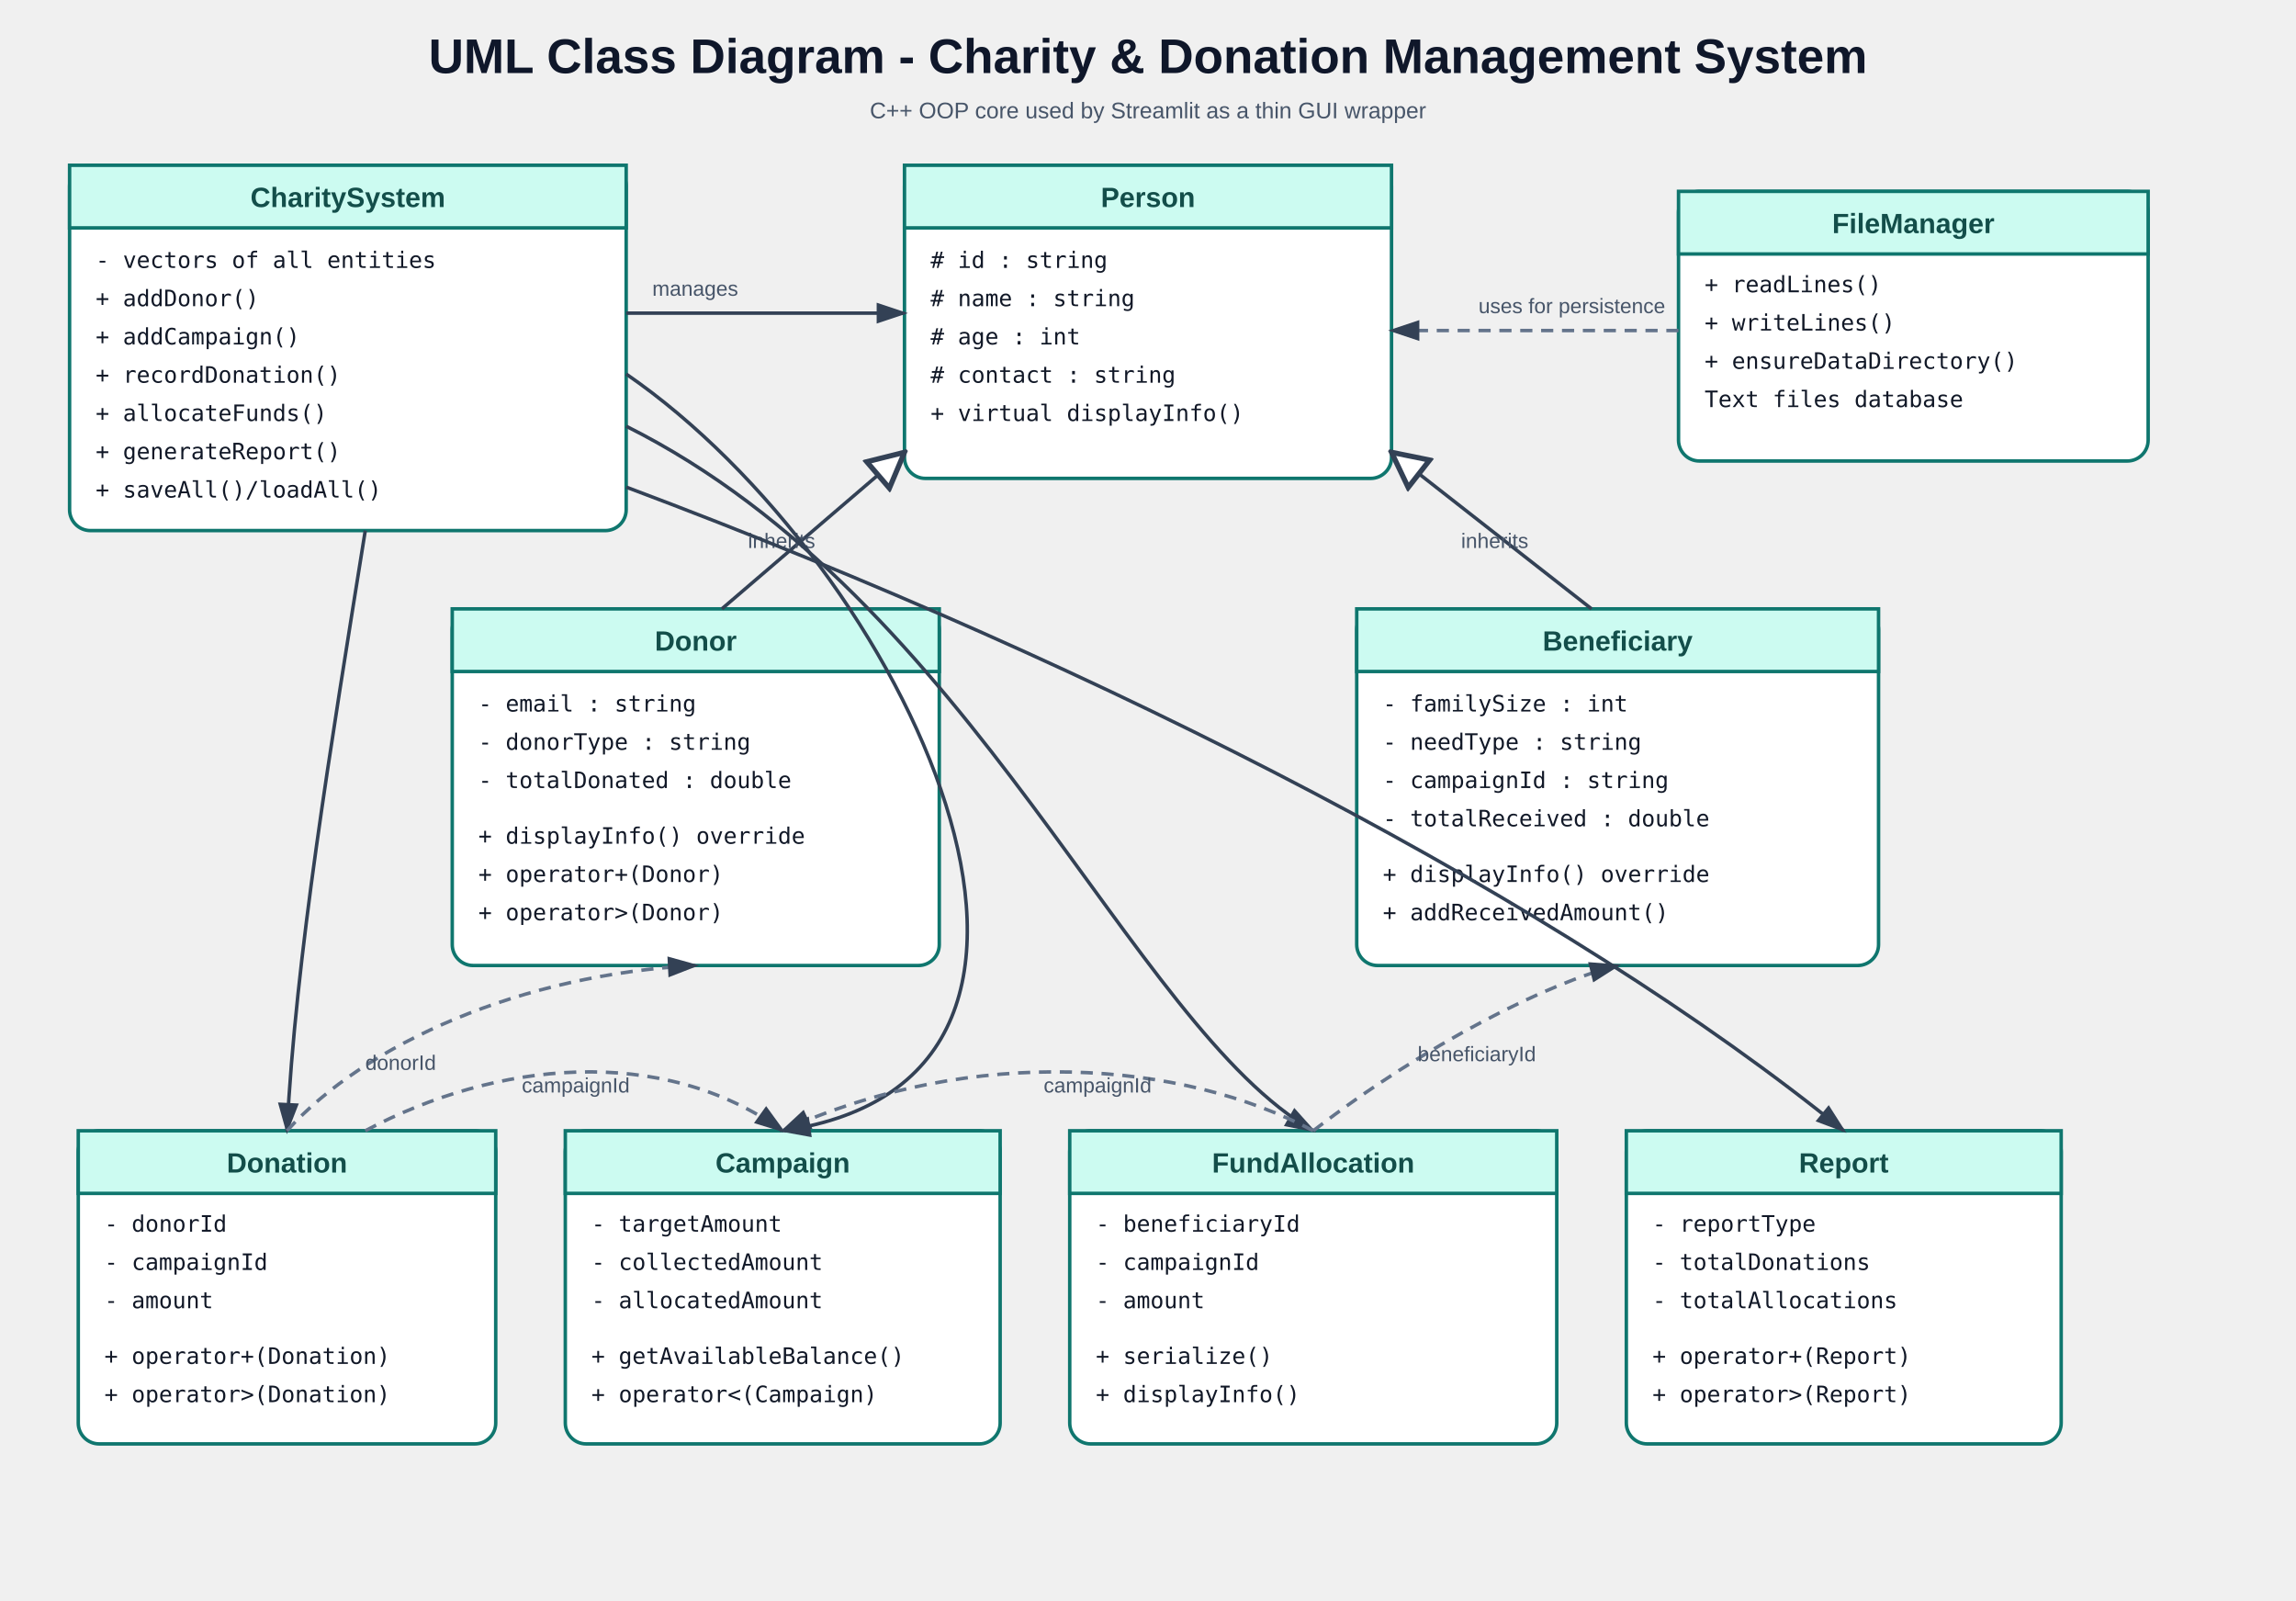
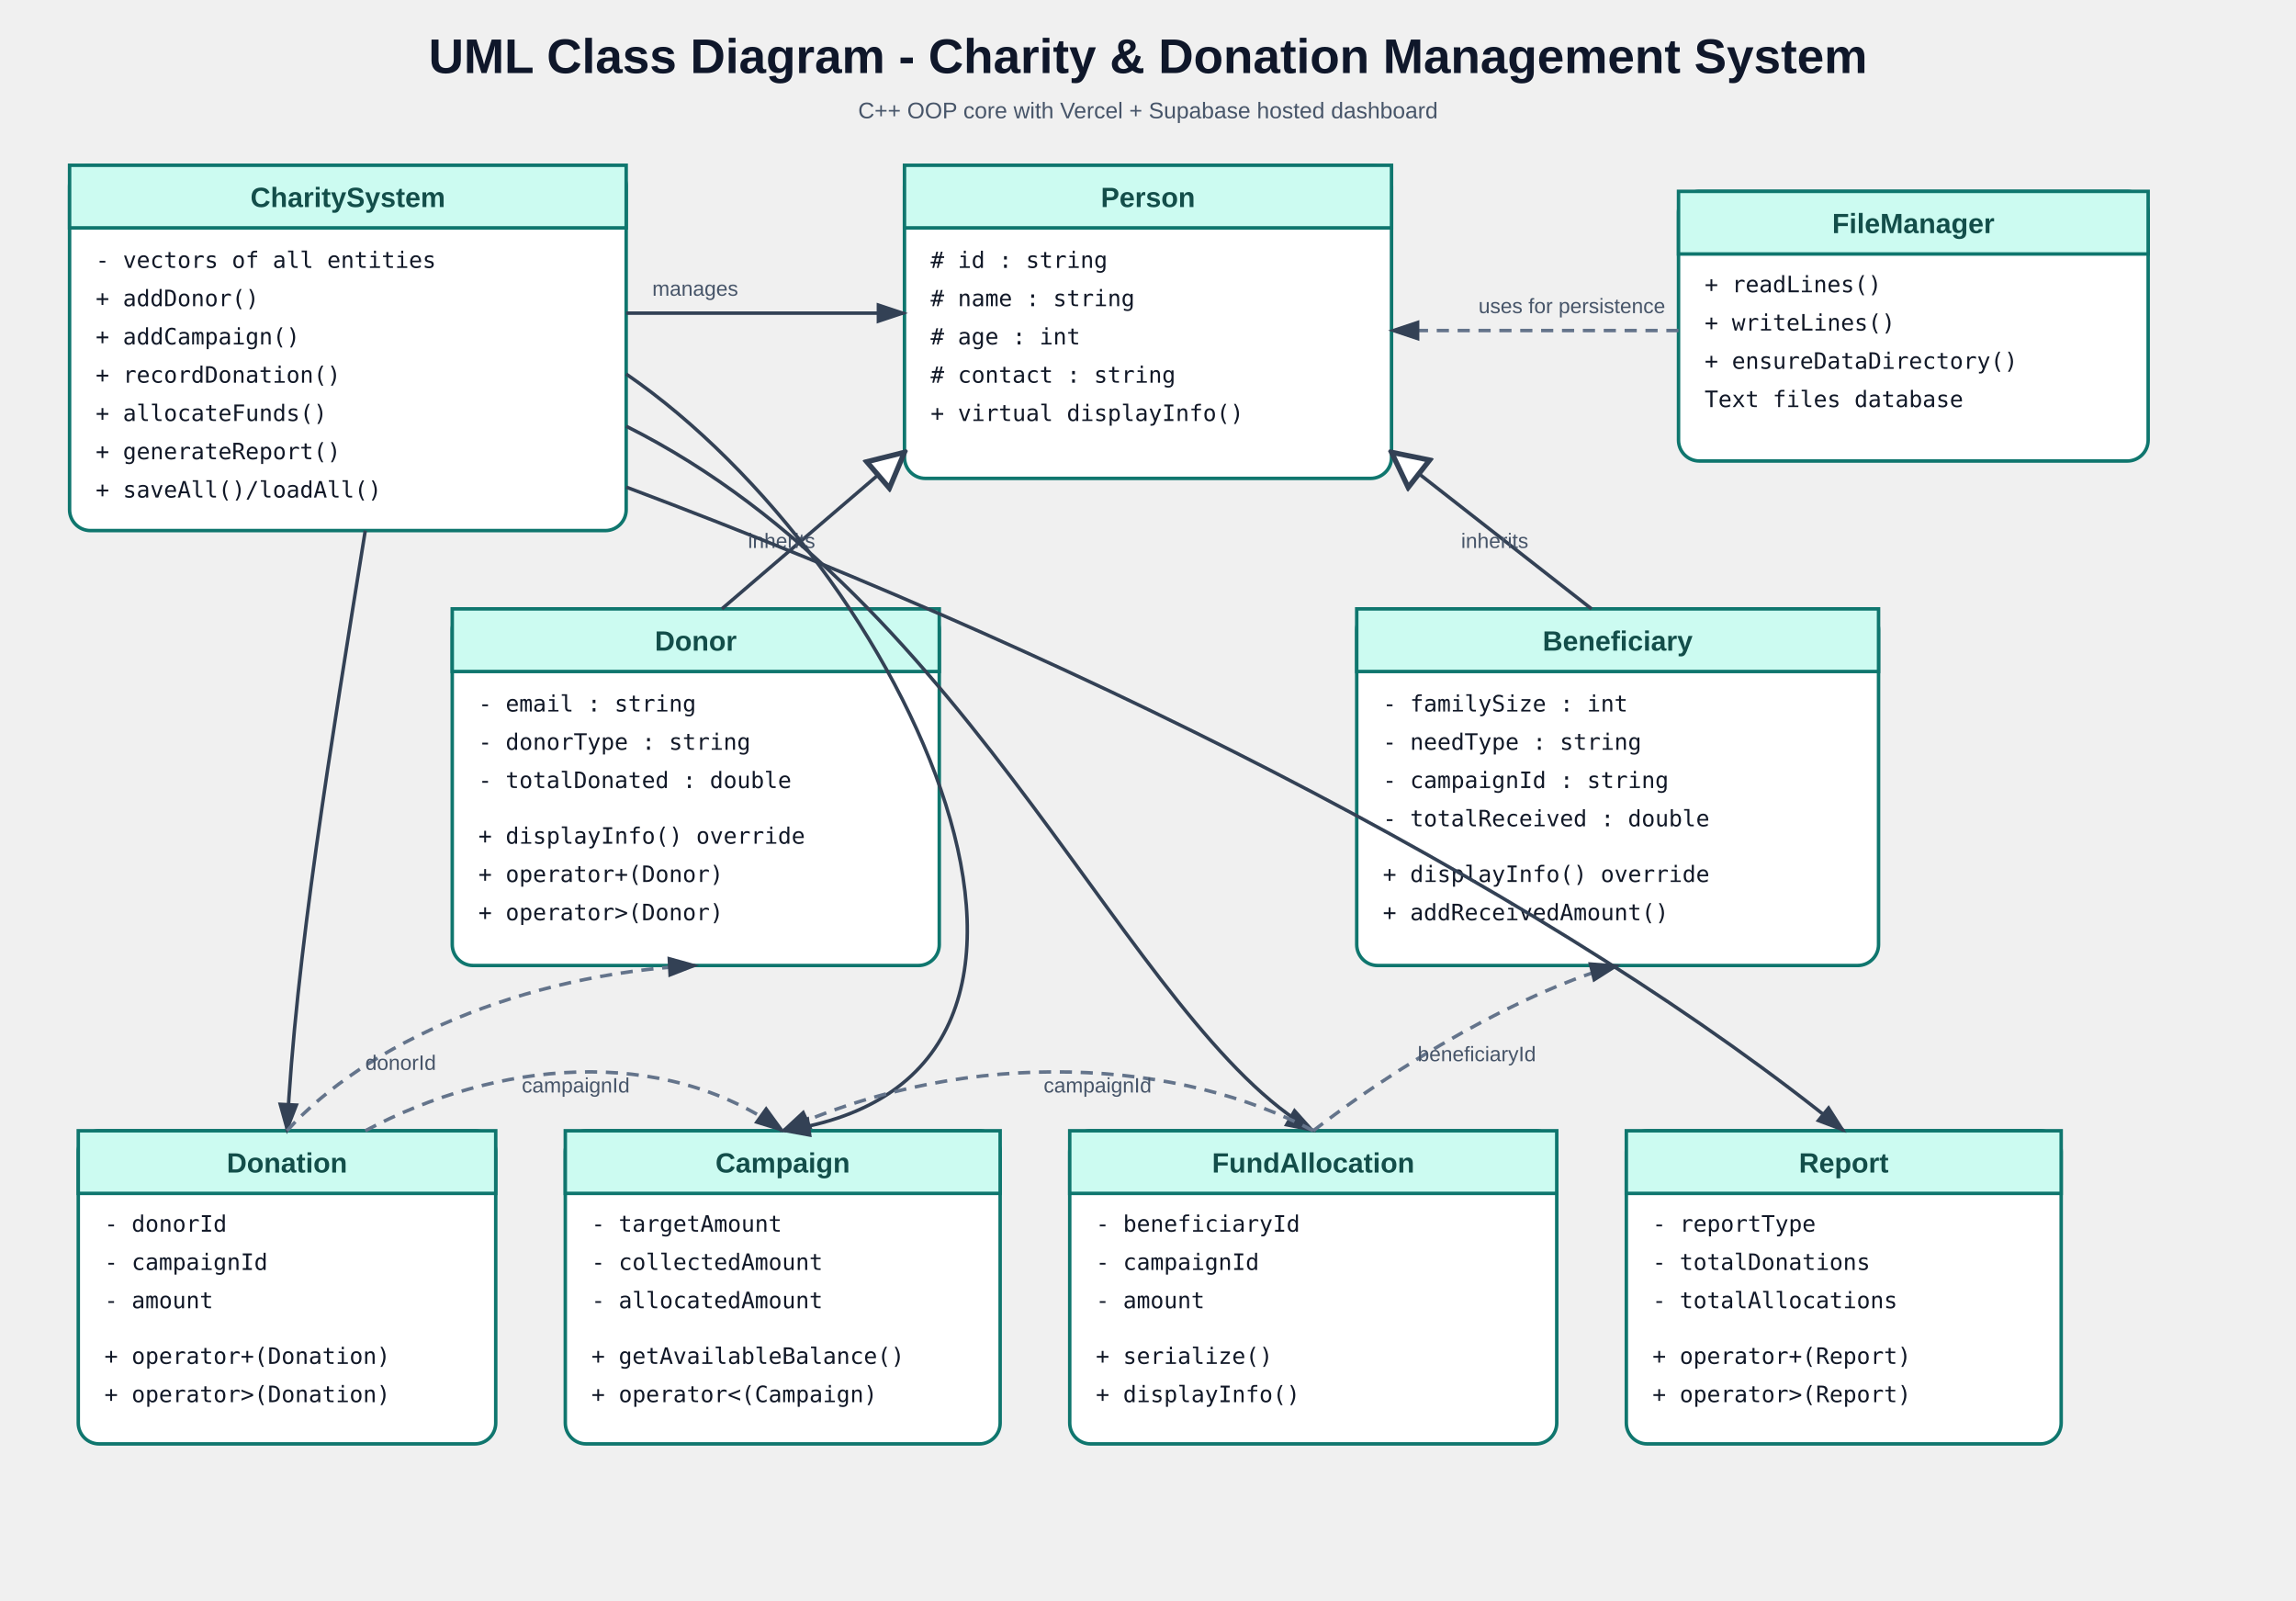
<svg xmlns="http://www.w3.org/2000/svg" width="1320" height="920" viewBox="0 0 1320 920">
  <defs>
    <style>
      .title{font:700 28px Arial, sans-serif;fill:#0f172a}.box{fill:#ffffff;stroke:#0f766e;stroke-width:2;rx:12}.head{fill:#ccfbf1;stroke:#0f766e;stroke-width:2}.htext{font:700 16px Arial,sans-serif;fill:#134e4a}.text{font:13px Consolas,monospace;fill:#111827}.line{stroke:#334155;stroke-width:2;fill:none}.dash{stroke:#64748b;stroke-width:2;fill:none;stroke-dasharray:7 5}.arrow{fill:#334155}.note{font:13px Arial,sans-serif;fill:#475569}.rel{font:12px Arial,sans-serif;fill:#475569}
    </style>
    <marker id="arrow" markerWidth="10" markerHeight="10" refX="8" refY="3" orient="auto" markerUnits="strokeWidth">
      <path d="M0,0 L0,6 L9,3 z" class="arrow" />
    </marker>
    <marker id="triangle" markerWidth="12" markerHeight="12" refX="1" refY="6" orient="auto" markerUnits="strokeWidth">
      <path d="M11,1 L1,6 L11,11 z" fill="#fff" stroke="#334155" stroke-width="1.5" />
    </marker>
  </defs>
  <text x="660" y="42" text-anchor="middle" class="title">UML Class Diagram - Charity &amp; Donation Management System</text>
-   <text x="660" y="68" text-anchor="middle" class="note">C++ OOP core used by Streamlit as a thin GUI wrapper</text>
+   <text x="660" y="68" text-anchor="middle" class="note">C++ OOP core with Vercel + Supabase hosted dashboard</text>
  <rect x="520" y="95" width="280" height="180" class="box" />
  <rect x="520" y="95" width="280" height="36" class="head" />
  <text x="660" y="119" text-anchor="middle" class="htext">Person</text>
  <text x="535" y="154" class="text"># id : string</text>
  <text x="535" y="176" class="text"># name : string</text>
  <text x="535" y="198" class="text"># age : int</text>
  <text x="535" y="220" class="text"># contact : string</text>
  <text x="535" y="242" class="text">+ virtual displayInfo()</text>
  <rect x="260" y="350" width="280" height="205" class="box" />
  <rect x="260" y="350" width="280" height="36" class="head" />
  <text x="400" y="374" text-anchor="middle" class="htext">Donor</text>
  <text x="275" y="409" class="text">- email : string</text>
  <text x="275" y="431" class="text">- donorType : string</text>
  <text x="275" y="453" class="text">- totalDonated : double</text>
  <text x="275" y="485" class="text">+ displayInfo() override</text>
  <text x="275" y="507" class="text">+ operator+(Donor)</text>
  <text x="275" y="529" class="text">+ operator&gt;(Donor)</text>
  <rect x="780" y="350" width="300" height="205" class="box" />
  <rect x="780" y="350" width="300" height="36" class="head" />
  <text x="930" y="374" text-anchor="middle" class="htext">Beneficiary</text>
  <text x="795" y="409" class="text">- familySize : int</text>
  <text x="795" y="431" class="text">- needType : string</text>
  <text x="795" y="453" class="text">- campaignId : string</text>
  <text x="795" y="475" class="text">- totalReceived : double</text>
  <text x="795" y="507" class="text">+ displayInfo() override</text>
  <text x="795" y="529" class="text">+ addReceivedAmount()</text>
  <rect x="45" y="650" width="240" height="180" class="box" />
  <rect x="45" y="650" width="240" height="36" class="head" />
  <text x="165" y="674" text-anchor="middle" class="htext">Donation</text>
  <text x="60" y="708" class="text">- donorId</text>
  <text x="60" y="730" class="text">- campaignId</text>
  <text x="60" y="752" class="text">- amount</text>
  <text x="60" y="784" class="text">+ operator+(Donation)</text>
  <text x="60" y="806" class="text">+ operator&gt;(Donation)</text>
  <rect x="325" y="650" width="250" height="180" class="box" />
  <rect x="325" y="650" width="250" height="36" class="head" />
  <text x="450" y="674" text-anchor="middle" class="htext">Campaign</text>
  <text x="340" y="708" class="text">- targetAmount</text>
  <text x="340" y="730" class="text">- collectedAmount</text>
  <text x="340" y="752" class="text">- allocatedAmount</text>
  <text x="340" y="784" class="text">+ getAvailableBalance()</text>
  <text x="340" y="806" class="text">+ operator&lt;(Campaign)</text>
  <rect x="615" y="650" width="280" height="180" class="box" />
  <rect x="615" y="650" width="280" height="36" class="head" />
  <text x="755" y="674" text-anchor="middle" class="htext">FundAllocation</text>
  <text x="630" y="708" class="text">- beneficiaryId</text>
  <text x="630" y="730" class="text">- campaignId</text>
  <text x="630" y="752" class="text">- amount</text>
  <text x="630" y="784" class="text">+ serialize()</text>
  <text x="630" y="806" class="text">+ displayInfo()</text>
  <rect x="935" y="650" width="250" height="180" class="box" />
  <rect x="935" y="650" width="250" height="36" class="head" />
  <text x="1060" y="674" text-anchor="middle" class="htext">Report</text>
  <text x="950" y="708" class="text">- reportType</text>
  <text x="950" y="730" class="text">- totalDonations</text>
  <text x="950" y="752" class="text">- totalAllocations</text>
  <text x="950" y="784" class="text">+ operator+(Report)</text>
  <text x="950" y="806" class="text">+ operator&gt;(Report)</text>
  <rect x="40" y="95" width="320" height="210" class="box" />
  <rect x="40" y="95" width="320" height="36" class="head" />
  <text x="200" y="119" text-anchor="middle" class="htext">CharitySystem</text>
  <text x="55" y="154" class="text">- vectors of all entities</text>
  <text x="55" y="176" class="text">+ addDonor()</text>
  <text x="55" y="198" class="text">+ addCampaign()</text>
  <text x="55" y="220" class="text">+ recordDonation()</text>
  <text x="55" y="242" class="text">+ allocateFunds()</text>
  <text x="55" y="264" class="text">+ generateReport()</text>
  <text x="55" y="286" class="text">+ saveAll()/loadAll()</text>
  <rect x="965" y="110" width="270" height="155" class="box" />
  <rect x="965" y="110" width="270" height="36" class="head" />
  <text x="1100" y="134" text-anchor="middle" class="htext">FileManager</text>
  <text x="980" y="168" class="text">+ readLines()</text>
  <text x="980" y="190" class="text">+ writeLines()</text>
  <text x="980" y="212" class="text">+ ensureDataDirectory()</text>
  <text x="980" y="234" class="text">Text files database</text>
  <path d="M520 260 L415 350" class="line" marker-start="url(#triangle)" />
  <path d="M800 260 L915 350" class="line" marker-start="url(#triangle)" />
  <text x="430" y="315" class="rel">inherits</text>
  <text x="840" y="315" class="rel">inherits</text>
  <path d="M360 180 L520 180" class="line" marker-end="url(#arrow)" />
  <path d="M360 215 C520 325 660 620 450 650" class="line" marker-end="url(#arrow)" />
  <path d="M360 245 C560 345 650 590 755 650" class="line" marker-end="url(#arrow)" />
  <path d="M210 305 C190 430 170 550 165 650" class="line" marker-end="url(#arrow)" />
  <path d="M360 280 C640 385 900 520 1060 650" class="line" marker-end="url(#arrow)" />
  <text x="375" y="170" class="rel">manages</text>
  <path d="M965 190 L800 190" class="dash" marker-end="url(#arrow)" />
  <text x="850" y="180" class="rel">uses for persistence</text>
  <path d="M165 650 C210 600 300 560 400 555" class="dash" marker-end="url(#arrow)" />
  <text x="210" y="615" class="rel">donorId</text>
  <path d="M210 650 C285 610 380 600 450 650" class="dash" marker-end="url(#arrow)" />
  <text x="300" y="628" class="rel">campaignId</text>
  <path d="M755 650 C820 600 890 565 930 555" class="dash" marker-end="url(#arrow)" />
  <text x="815" y="610" class="rel">beneficiaryId</text>
  <path d="M755 650 C680 610 560 600 450 650" class="dash" marker-end="url(#arrow)" />
  <text x="600" y="628" class="rel">campaignId</text>
</svg>
